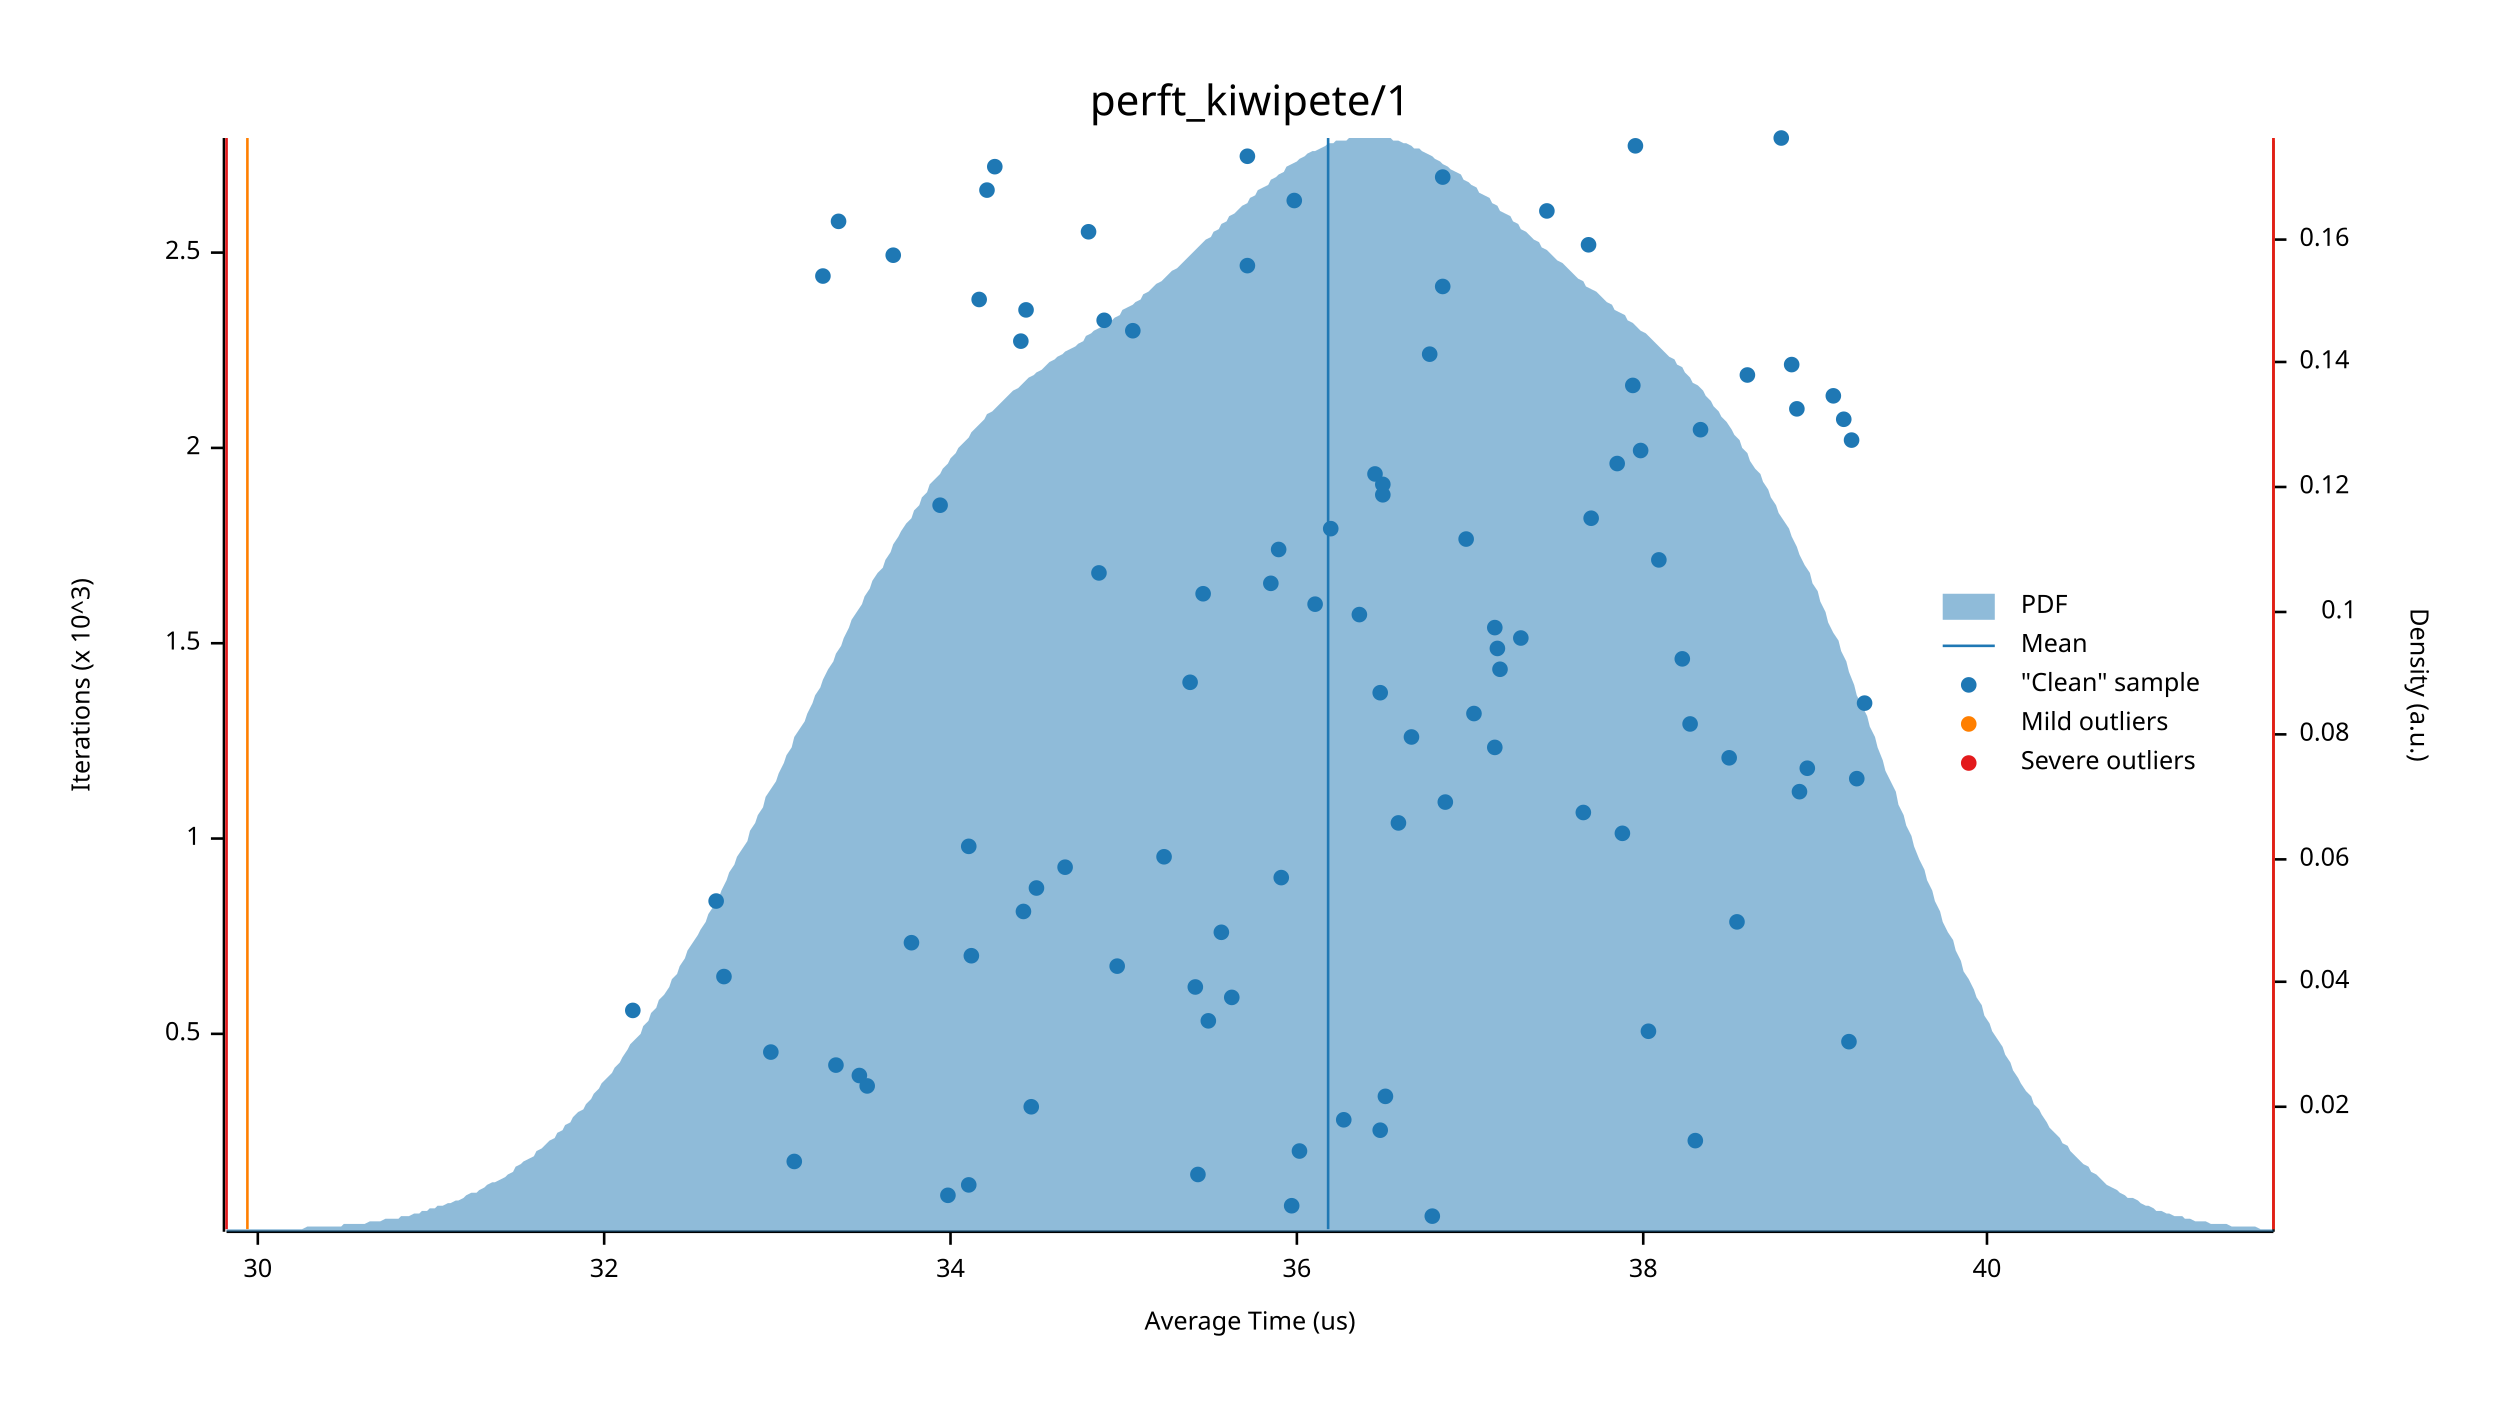
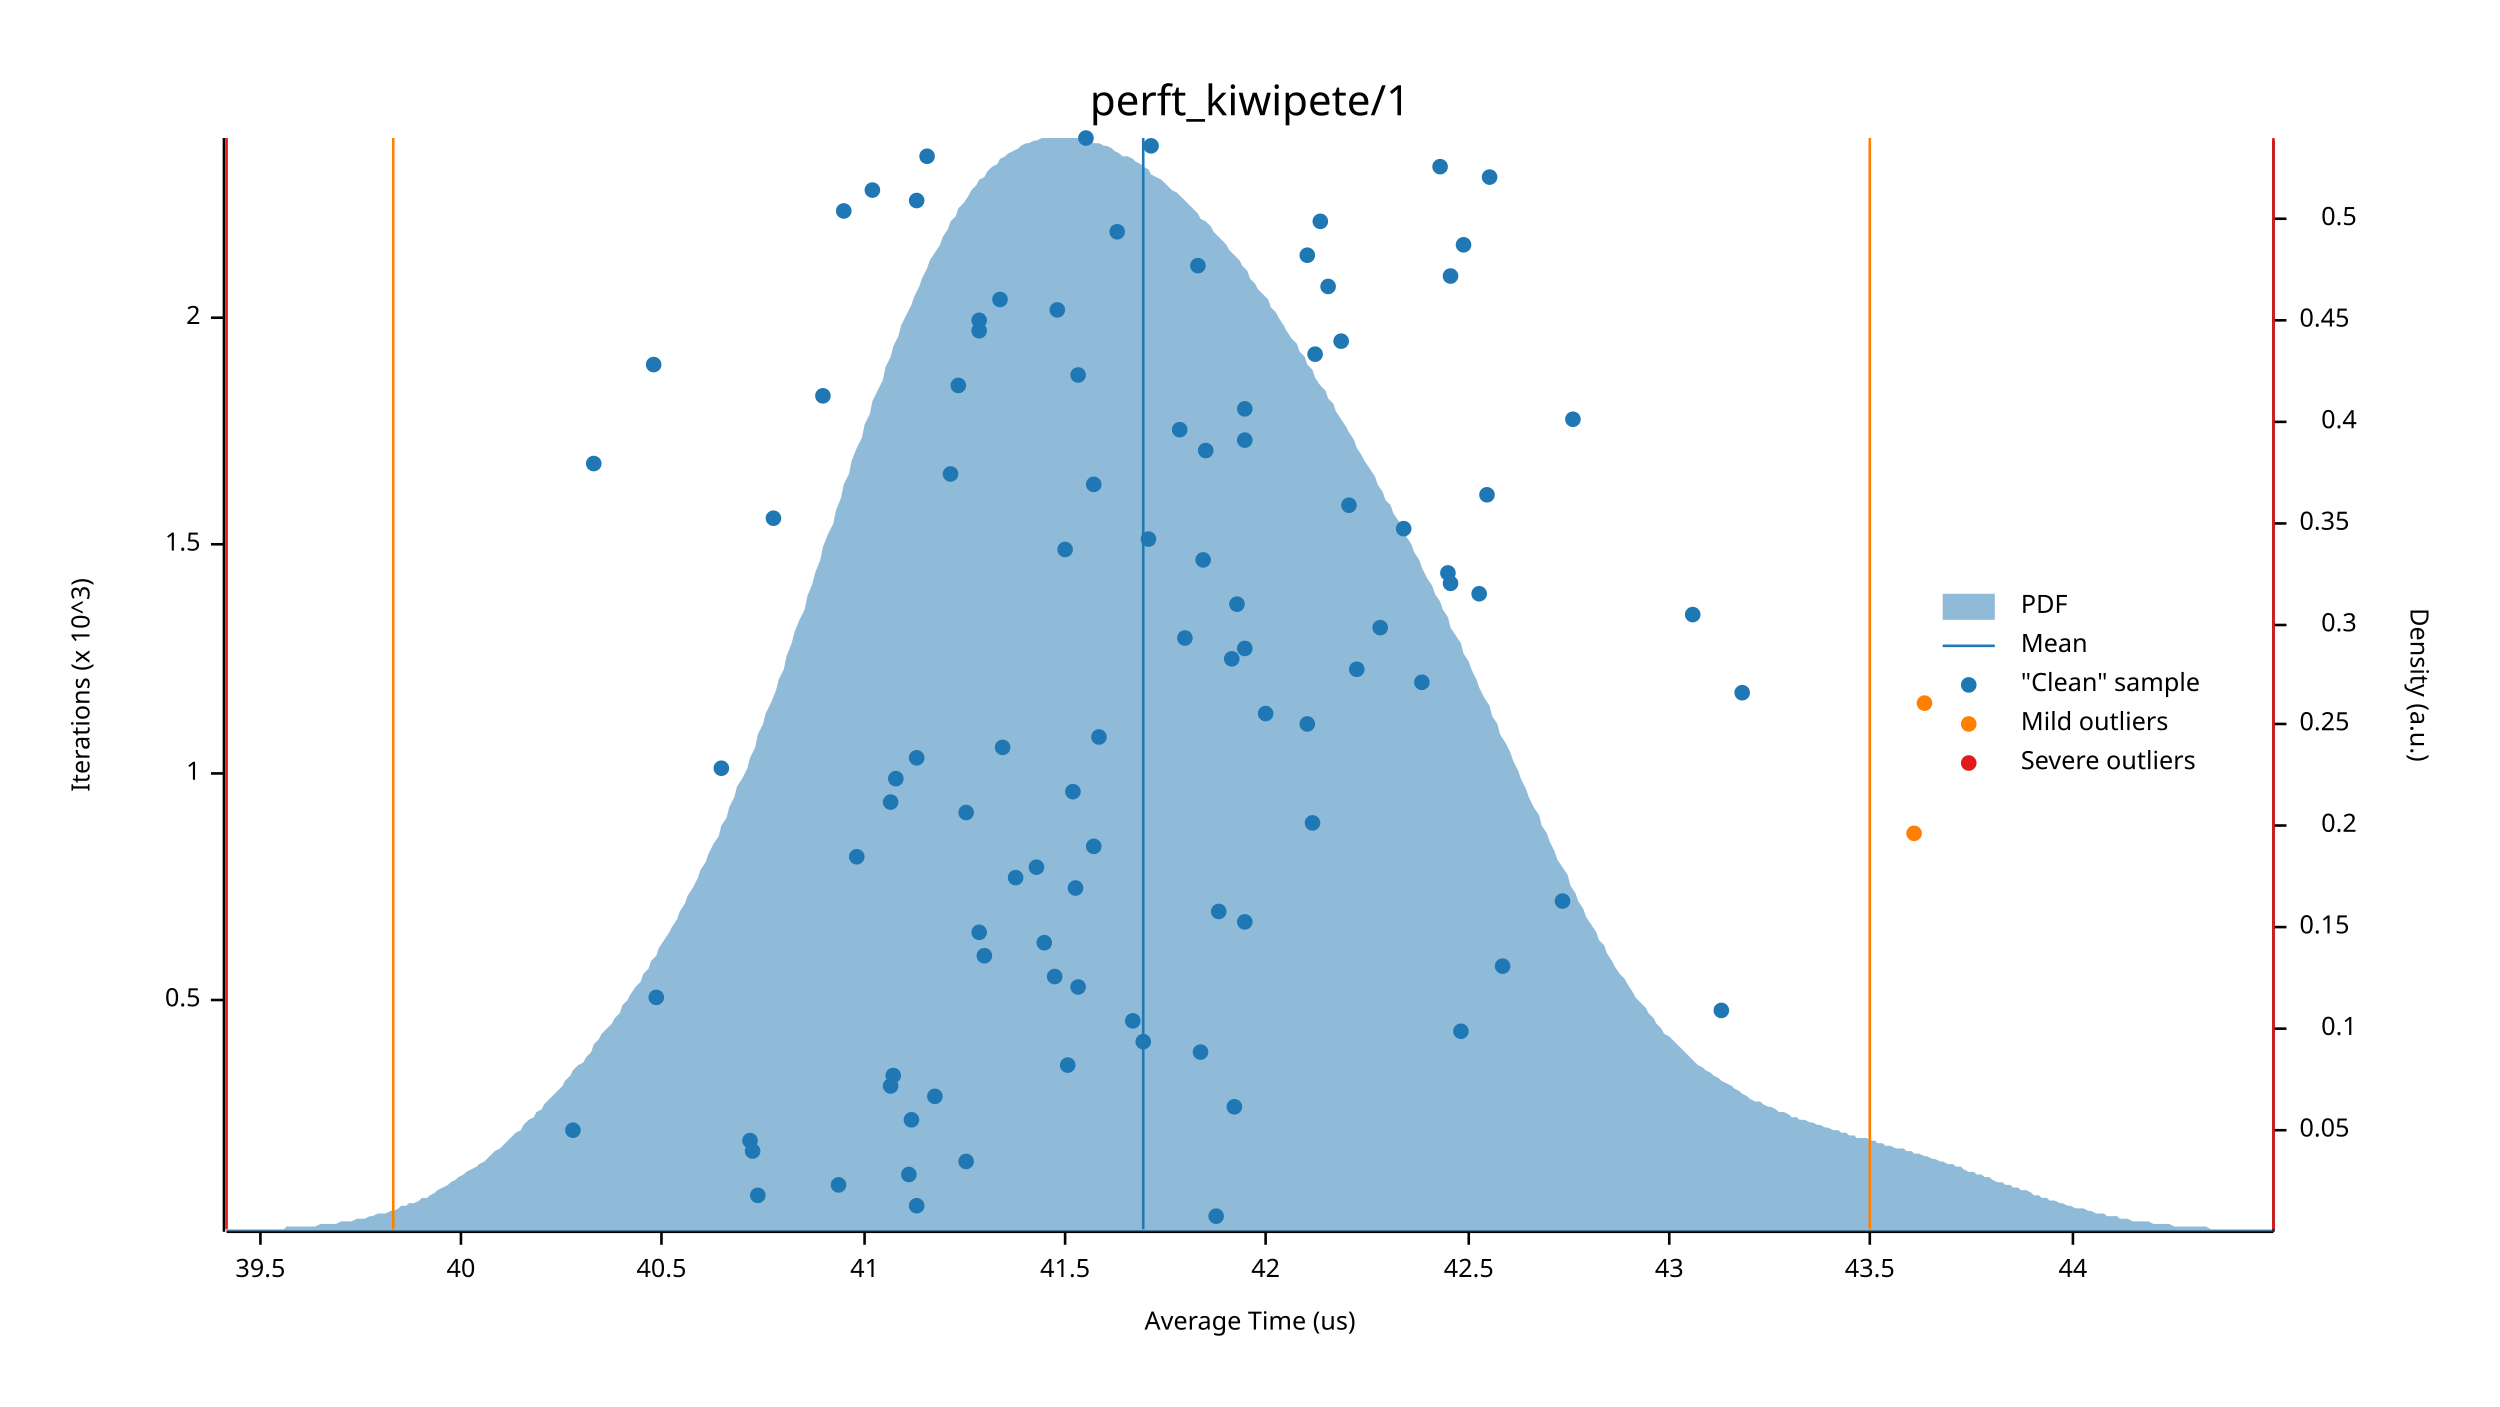
<svg xmlns="http://www.w3.org/2000/svg" width="960" height="540" viewBox="0 0 960 540">
  <text x="480" y="32" dy="0.76em" text-anchor="middle" font-family="sans-serif" font-size="16.129" opacity="1" fill="#000000">
perft_kiwipete/1
</text>
  <text x="27" y="263" dy="0.76em" text-anchor="middle" font-family="sans-serif" font-size="9.677" opacity="1" fill="#000000" transform="rotate(270, 27, 263)">
Iterations (x 10^3)
</text>
  <text x="480" y="513" dy="-0.5ex" text-anchor="middle" font-family="sans-serif" font-size="9.677" opacity="1" fill="#000000">
Average Time (us)
</text>
  <polyline fill="none" opacity="1" stroke="#000000" stroke-width="1" points="86,53 86,473 " />
-   <text x="77" y="397" dy="0.5ex" text-anchor="end" font-family="sans-serif" font-size="9.677" opacity="1" fill="#000000">
+   <text x="77" y="384" dy="0.5ex" text-anchor="end" font-family="sans-serif" font-size="9.677" opacity="1" fill="#000000">
0.5
</text>
-   <polyline fill="none" opacity="1" stroke="#000000" stroke-width="1" points="81,397 86,397 " />
-   <text x="77" y="322" dy="0.5ex" text-anchor="end" font-family="sans-serif" font-size="9.677" opacity="1" fill="#000000">
+   <polyline fill="none" opacity="1" stroke="#000000" stroke-width="1" points="81,384 86,384 " />
+   <text x="77" y="297" dy="0.5ex" text-anchor="end" font-family="sans-serif" font-size="9.677" opacity="1" fill="#000000">
1
</text>
-   <polyline fill="none" opacity="1" stroke="#000000" stroke-width="1" points="81,322 86,322 " />
-   <text x="77" y="247" dy="0.5ex" text-anchor="end" font-family="sans-serif" font-size="9.677" opacity="1" fill="#000000">
+   <polyline fill="none" opacity="1" stroke="#000000" stroke-width="1" points="81,297 86,297 " />
+   <text x="77" y="209" dy="0.5ex" text-anchor="end" font-family="sans-serif" font-size="9.677" opacity="1" fill="#000000">
1.5
</text>
-   <polyline fill="none" opacity="1" stroke="#000000" stroke-width="1" points="81,247 86,247 " />
-   <text x="77" y="172" dy="0.5ex" text-anchor="end" font-family="sans-serif" font-size="9.677" opacity="1" fill="#000000">
+   <polyline fill="none" opacity="1" stroke="#000000" stroke-width="1" points="81,209 86,209 " />
+   <text x="77" y="122" dy="0.5ex" text-anchor="end" font-family="sans-serif" font-size="9.677" opacity="1" fill="#000000">
2
</text>
-   <polyline fill="none" opacity="1" stroke="#000000" stroke-width="1" points="81,172 86,172 " />
-   <text x="77" y="97" dy="0.5ex" text-anchor="end" font-family="sans-serif" font-size="9.677" opacity="1" fill="#000000">
- 2.5
- </text>
-   <polyline fill="none" opacity="1" stroke="#000000" stroke-width="1" points="81,97 86,97 " />
+   <polyline fill="none" opacity="1" stroke="#000000" stroke-width="1" points="81,122 86,122 " />
  <polyline fill="none" opacity="1" stroke="#000000" stroke-width="1" points="87,473 873,473 " />
-   <text x="99" y="483" dy="0.76em" text-anchor="middle" font-family="sans-serif" font-size="9.677" opacity="1" fill="#000000">
- 30
- </text>
-   <polyline fill="none" opacity="1" stroke="#000000" stroke-width="1" points="99,473 99,478 " />
-   <text x="232" y="483" dy="0.76em" text-anchor="middle" font-family="sans-serif" font-size="9.677" opacity="1" fill="#000000">
- 32
- </text>
-   <polyline fill="none" opacity="1" stroke="#000000" stroke-width="1" points="232,473 232,478 " />
-   <text x="365" y="483" dy="0.76em" text-anchor="middle" font-family="sans-serif" font-size="9.677" opacity="1" fill="#000000">
- 34
- </text>
-   <polyline fill="none" opacity="1" stroke="#000000" stroke-width="1" points="365,473 365,478 " />
-   <text x="498" y="483" dy="0.76em" text-anchor="middle" font-family="sans-serif" font-size="9.677" opacity="1" fill="#000000">
- 36
- </text>
-   <polyline fill="none" opacity="1" stroke="#000000" stroke-width="1" points="498,473 498,478 " />
-   <text x="631" y="483" dy="0.76em" text-anchor="middle" font-family="sans-serif" font-size="9.677" opacity="1" fill="#000000">
- 38
- </text>
-   <polyline fill="none" opacity="1" stroke="#000000" stroke-width="1" points="631,473 631,478 " />
-   <text x="763" y="483" dy="0.76em" text-anchor="middle" font-family="sans-serif" font-size="9.677" opacity="1" fill="#000000">
+   <text x="100" y="483" dy="0.76em" text-anchor="middle" font-family="sans-serif" font-size="9.677" opacity="1" fill="#000000">
+ 39.5
+ </text>
+   <polyline fill="none" opacity="1" stroke="#000000" stroke-width="1" points="100,473 100,478 " />
+   <text x="177" y="483" dy="0.76em" text-anchor="middle" font-family="sans-serif" font-size="9.677" opacity="1" fill="#000000">
40
</text>
-   <polyline fill="none" opacity="1" stroke="#000000" stroke-width="1" points="763,473 763,478 " />
+   <polyline fill="none" opacity="1" stroke="#000000" stroke-width="1" points="177,473 177,478 " />
+   <text x="254" y="483" dy="0.76em" text-anchor="middle" font-family="sans-serif" font-size="9.677" opacity="1" fill="#000000">
+ 40.5
+ </text>
+   <polyline fill="none" opacity="1" stroke="#000000" stroke-width="1" points="254,473 254,478 " />
+   <text x="332" y="483" dy="0.76em" text-anchor="middle" font-family="sans-serif" font-size="9.677" opacity="1" fill="#000000">
+ 41
+ </text>
+   <polyline fill="none" opacity="1" stroke="#000000" stroke-width="1" points="332,473 332,478 " />
+   <text x="409" y="483" dy="0.76em" text-anchor="middle" font-family="sans-serif" font-size="9.677" opacity="1" fill="#000000">
+ 41.5
+ </text>
+   <polyline fill="none" opacity="1" stroke="#000000" stroke-width="1" points="409,473 409,478 " />
+   <text x="486" y="483" dy="0.76em" text-anchor="middle" font-family="sans-serif" font-size="9.677" opacity="1" fill="#000000">
+ 42
+ </text>
+   <polyline fill="none" opacity="1" stroke="#000000" stroke-width="1" points="486,473 486,478 " />
+   <text x="564" y="483" dy="0.76em" text-anchor="middle" font-family="sans-serif" font-size="9.677" opacity="1" fill="#000000">
+ 42.5
+ </text>
+   <polyline fill="none" opacity="1" stroke="#000000" stroke-width="1" points="564,473 564,478 " />
+   <text x="641" y="483" dy="0.76em" text-anchor="middle" font-family="sans-serif" font-size="9.677" opacity="1" fill="#000000">
+ 43
+ </text>
+   <polyline fill="none" opacity="1" stroke="#000000" stroke-width="1" points="641,473 641,478 " />
+   <text x="718" y="483" dy="0.76em" text-anchor="middle" font-family="sans-serif" font-size="9.677" opacity="1" fill="#000000">
+ 43.5
+ </text>
+   <polyline fill="none" opacity="1" stroke="#000000" stroke-width="1" points="718,473 718,478 " />
+   <text x="796" y="483" dy="0.76em" text-anchor="middle" font-family="sans-serif" font-size="9.677" opacity="1" fill="#000000">
+ 44
+ </text>
+   <polyline fill="none" opacity="1" stroke="#000000" stroke-width="1" points="796,473 796,478 " />
  <text x="933" y="263" dy="0.76em" text-anchor="middle" font-family="sans-serif" font-size="9.677" opacity="1" fill="#000000" transform="rotate(90, 933, 263)">
Density (a.u.)
</text>
  <polyline fill="none" opacity="1" stroke="#000000" stroke-width="1" points="873,54 873,473 " />
-   <text x="883" y="425" dy="0.5ex" text-anchor="start" font-family="sans-serif" font-size="9.677" opacity="1" fill="#000000">
- 0.02
- </text>
-   <polyline fill="none" opacity="1" stroke="#000000" stroke-width="1" points="873,425 878,425 " />
-   <text x="883" y="377" dy="0.5ex" text-anchor="start" font-family="sans-serif" font-size="9.677" opacity="1" fill="#000000">
- 0.04
- </text>
-   <polyline fill="none" opacity="1" stroke="#000000" stroke-width="1" points="873,377 878,377 " />
-   <text x="883" y="330" dy="0.5ex" text-anchor="start" font-family="sans-serif" font-size="9.677" opacity="1" fill="#000000">
- 0.06
- </text>
-   <polyline fill="none" opacity="1" stroke="#000000" stroke-width="1" points="873,330 878,330 " />
-   <text x="883" y="282" dy="0.5ex" text-anchor="start" font-family="sans-serif" font-size="9.677" opacity="1" fill="#000000">
- 0.08
- </text>
-   <polyline fill="none" opacity="1" stroke="#000000" stroke-width="1" points="873,282 878,282 " />
-   <text x="905" y="235" dy="0.5ex" text-anchor="end" font-family="sans-serif" font-size="9.677" opacity="1" fill="#000000">
+   <text x="883" y="434" dy="0.5ex" text-anchor="start" font-family="sans-serif" font-size="9.677" opacity="1" fill="#000000">
+ 0.05
+ </text>
+   <polyline fill="none" opacity="1" stroke="#000000" stroke-width="1" points="873,434 878,434 " />
+   <text x="905" y="395" dy="0.5ex" text-anchor="end" font-family="sans-serif" font-size="9.677" opacity="1" fill="#000000">
0.1
</text>
-   <polyline fill="none" opacity="1" stroke="#000000" stroke-width="1" points="873,235 878,235 " />
-   <text x="883" y="187" dy="0.5ex" text-anchor="start" font-family="sans-serif" font-size="9.677" opacity="1" fill="#000000">
- 0.12
- </text>
-   <polyline fill="none" opacity="1" stroke="#000000" stroke-width="1" points="873,187 878,187 " />
-   <text x="883" y="139" dy="0.5ex" text-anchor="start" font-family="sans-serif" font-size="9.677" opacity="1" fill="#000000">
- 0.14
- </text>
-   <polyline fill="none" opacity="1" stroke="#000000" stroke-width="1" points="873,139 878,139 " />
-   <text x="883" y="92" dy="0.5ex" text-anchor="start" font-family="sans-serif" font-size="9.677" opacity="1" fill="#000000">
- 0.16
- </text>
-   <polyline fill="none" opacity="1" stroke="#000000" stroke-width="1" points="873,92 878,92 " />
-   <polygon opacity="0.5" fill="#1F78B4" points="87,472 88,472 90,472 91,472 93,472 94,472 96,472 98,472 99,472 101,472 102,472 104,472 105,472 107,472 109,472 110,472 112,472 113,472 115,472 116,472 118,471 120,471 121,471 123,471 124,471 126,471 127,471 129,471 131,471 132,470 134,470 135,470 137,470 138,470 140,470 142,469 143,469 145,469 146,469 148,468 150,468 151,468 153,468 154,467 156,467 157,467 159,466 161,466 162,465 164,465 165,464 167,464 168,463 170,463 172,462 173,462 175,461 176,461 178,460 179,459 181,458 183,458 184,457 186,456 187,455 189,454 190,454 192,453 194,452 195,451 197,450 198,448 200,447 201,446 203,445 205,444 206,442 208,441 209,440 211,438 213,437 214,435 216,434 217,432 219,431 220,429 222,427 224,426 225,424 227,422 228,420 230,418 231,416 233,414 235,412 236,410 238,408 239,406 241,403 242,401 244,399 246,397 247,394 249,392 250,389 252,387 253,384 255,382 257,379 258,376 260,374 261,371 263,368 264,365 266,362 268,359 269,357 271,354 272,351 274,348 276,345 277,342 279,338 280,335 282,332 283,329 285,326 287,323 288,319 290,316 291,313 293,310 294,306 296,303 298,300 299,297 301,293 302,290 304,287 305,283 307,280 309,277 310,274 312,270 313,267 315,264 316,261 318,257 320,254 321,251 323,248 324,245 326,241 327,238 329,235 331,232 332,229 334,226 335,223 337,220 339,218 340,215 342,212 343,209 345,206 346,204 348,201 350,199 351,196 353,194 354,191 356,189 357,186 359,184 361,182 362,180 364,178 365,176 367,174 368,172 370,170 372,168 373,166 375,164 376,163 378,161 379,159 381,158 383,156 384,155 386,153 387,152 389,150 391,149 392,148 394,146 395,145 397,144 398,143 400,142 402,140 403,139 405,138 406,137 408,136 409,135 411,134 413,133 414,132 416,131 417,129 419,128 420,127 422,126 424,125 425,124 427,123 428,122 430,121 431,119 433,118 435,117 436,116 438,115 439,113 441,112 442,111 444,109 446,108 447,107 449,105 450,104 452,103 454,101 455,100 457,98 458,97 460,95 461,94 463,92 465,91 466,89 468,88 469,86 471,85 472,83 474,82 476,80 477,79 479,78 480,76 482,75 483,73 485,72 487,71 488,69 490,68 491,67 493,66 494,64 496,63 498,62 499,61 501,60 502,59 504,58 505,58 507,57 509,56 510,55 512,55 513,54 515,54 517,54 518,53 520,53 521,53 523,53 524,53 526,53 528,53 529,53 531,53 532,53 534,53 535,54 537,54 539,55 540,55 542,56 543,57 545,57 546,58 548,59 550,60 551,61 553,62 554,63 556,64 557,65 559,66 561,67 562,69 564,70 565,71 567,72 568,74 570,75 572,76 573,78 575,79 576,81 578,82 580,83 581,85 583,86 584,88 586,89 587,90 589,92 591,93 592,95 594,96 595,97 597,99 598,100 600,101 602,103 603,104 605,106 606,107 608,108 609,110 611,111 613,112 614,113 616,115 617,116 619,117 620,119 622,120 624,121 625,123 627,124 628,125 630,127 632,128 633,129 635,131 636,132 638,134 639,135 641,137 643,138 644,140 646,141 647,143 649,145 650,147 652,148 654,150 655,152 657,154 658,156 660,158 661,160 663,162 665,165 666,167 668,169 669,172 671,174 672,177 674,180 676,182 677,185 679,188 680,191 682,194 683,197 685,200 687,203 688,206 690,210 691,213 693,217 695,220 696,224 698,227 699,231 701,235 702,239 704,243 706,246 707,250 709,254 710,258 712,263 713,267 715,271 717,275 718,279 720,283 721,287 723,292 724,296 726,300 728,304 729,309 731,313 732,317 734,321 735,325 737,330 739,334 740,338 742,342 743,346 745,350 746,354 748,358 750,361 751,365 753,369 754,373 756,376 758,380 759,383 761,386 762,390 764,393 765,396 767,399 769,402 770,405 772,408 773,411 775,414 776,416 778,419 780,421 781,424 783,426 784,428 786,431 787,433 789,435 791,437 792,439 794,440 795,442 797,444 798,445 800,447 802,448 803,450 805,451 806,452 808,454 809,455 811,456 813,457 814,458 816,459 817,460 819,460 821,461 822,462 824,463 825,463 827,464 828,465 830,465 832,466 833,466 835,467 836,467 838,467 839,468 841,468 843,469 844,469 846,469 847,469 849,470 850,470 852,470 854,470 855,470 857,471 858,471 860,471 861,471 863,471 865,471 866,471 868,472 869,472 871,472 873,472 873,473 87,473 " />
-   <polyline fill="none" opacity="1" stroke="#1F78B4" stroke-width="1" points="510,472 510,53 " />
-   <polyline fill="none" opacity="1" stroke="#FF7F00" stroke-width="1" points="95,472 95,53 " />
-   <polyline fill="none" opacity="1" stroke="#FF7F00" stroke-width="1" points="873,472 873,53 " />
+   <polyline fill="none" opacity="1" stroke="#000000" stroke-width="1" points="873,395 878,395 " />
+   <text x="883" y="356" dy="0.5ex" text-anchor="start" font-family="sans-serif" font-size="9.677" opacity="1" fill="#000000">
+ 0.15
+ </text>
+   <polyline fill="none" opacity="1" stroke="#000000" stroke-width="1" points="873,356 878,356 " />
+   <text x="905" y="317" dy="0.5ex" text-anchor="end" font-family="sans-serif" font-size="9.677" opacity="1" fill="#000000">
+ 0.2
+ </text>
+   <polyline fill="none" opacity="1" stroke="#000000" stroke-width="1" points="873,317 878,317 " />
+   <text x="883" y="278" dy="0.5ex" text-anchor="start" font-family="sans-serif" font-size="9.677" opacity="1" fill="#000000">
+ 0.25
+ </text>
+   <polyline fill="none" opacity="1" stroke="#000000" stroke-width="1" points="873,278 878,278 " />
+   <text x="905" y="240" dy="0.5ex" text-anchor="end" font-family="sans-serif" font-size="9.677" opacity="1" fill="#000000">
+ 0.3
+ </text>
+   <polyline fill="none" opacity="1" stroke="#000000" stroke-width="1" points="873,240 878,240 " />
+   <text x="883" y="201" dy="0.5ex" text-anchor="start" font-family="sans-serif" font-size="9.677" opacity="1" fill="#000000">
+ 0.35
+ </text>
+   <polyline fill="none" opacity="1" stroke="#000000" stroke-width="1" points="873,201 878,201 " />
+   <text x="905" y="162" dy="0.5ex" text-anchor="end" font-family="sans-serif" font-size="9.677" opacity="1" fill="#000000">
+ 0.4
+ </text>
+   <polyline fill="none" opacity="1" stroke="#000000" stroke-width="1" points="873,162 878,162 " />
+   <text x="883" y="123" dy="0.5ex" text-anchor="start" font-family="sans-serif" font-size="9.677" opacity="1" fill="#000000">
+ 0.45
+ </text>
+   <polyline fill="none" opacity="1" stroke="#000000" stroke-width="1" points="873,123 878,123 " />
+   <text x="905" y="84" dy="0.5ex" text-anchor="end" font-family="sans-serif" font-size="9.677" opacity="1" fill="#000000">
+ 0.5
+ </text>
+   <polyline fill="none" opacity="1" stroke="#000000" stroke-width="1" points="873,84 878,84 " />
+   <polygon opacity="0.5" fill="#1F78B4" points="87,472 88,472 90,472 91,472 93,472 94,472 96,472 98,472 99,472 101,472 102,472 104,472 105,472 107,472 109,472 110,471 112,471 113,471 115,471 116,471 118,471 120,471 121,471 123,470 124,470 126,470 127,470 129,470 131,469 132,469 134,469 135,469 137,468 138,468 140,468 142,467 143,467 145,466 146,466 148,466 150,465 151,465 153,464 154,463 156,463 157,462 159,462 161,461 162,460 164,460 165,459 167,458 168,457 170,456 172,455 173,454 175,453 176,452 178,451 179,450 181,449 183,448 184,447 186,446 187,445 189,443 190,442 192,441 194,439 195,438 197,436 198,435 200,434 201,432 203,430 205,429 206,427 208,426 209,424 211,422 213,420 214,419 216,417 217,415 219,413 220,411 222,409 224,408 225,406 227,404 228,401 230,399 231,397 233,395 235,393 236,391 238,389 239,386 241,384 242,382 244,379 246,377 247,374 249,372 250,369 252,367 253,364 255,361 257,358 258,356 260,353 261,350 263,347 264,344 266,341 268,337 269,334 271,331 272,328 274,324 276,321 277,317 279,314 280,310 282,306 283,302 285,299 287,295 288,291 290,287 291,282 293,278 294,274 296,270 298,265 299,261 301,257 302,252 304,247 305,243 307,238 309,234 310,229 312,224 313,220 315,215 316,210 318,205 320,201 321,196 323,191 324,186 326,182 327,177 329,172 331,168 332,163 334,159 335,154 337,150 339,146 340,141 342,137 343,133 345,129 346,125 348,121 350,117 351,114 353,110 354,107 356,103 357,100 359,97 361,94 362,91 364,88 365,85 367,83 368,80 370,78 372,75 373,73 375,71 376,69 378,68 379,66 381,64 383,63 384,61 386,60 387,59 389,58 391,57 392,56 394,55 395,55 397,54 398,54 400,53 402,53 403,53 405,53 406,53 408,53 409,53 411,53 413,53 414,53 416,53 417,54 419,54 420,55 422,55 424,56 425,56 427,57 428,58 430,59 431,60 433,60 435,61 436,62 438,63 439,64 441,65 442,67 444,68 446,69 447,70 449,72 450,73 452,74 454,76 455,77 457,79 458,80 460,82 461,84 463,85 465,87 466,89 468,91 469,92 471,94 472,96 474,98 476,100 477,102 479,104 480,107 482,109 483,111 485,113 487,115 488,118 490,120 491,122 493,125 494,127 496,130 498,132 499,135 501,137 502,140 504,142 505,145 507,148 509,150 510,153 512,155 513,158 515,161 517,164 518,166 520,169 521,172 523,175 524,177 526,180 528,183 529,186 531,189 532,192 534,194 535,197 537,200 539,203 540,206 542,209 543,212 545,215 546,218 548,222 550,225 551,228 553,231 554,234 556,237 557,241 559,244 561,247 562,251 564,254 565,257 567,261 568,264 570,268 572,271 573,275 575,278 576,282 578,285 580,289 581,292 583,296 584,299 586,303 587,306 589,310 591,313 592,317 594,320 595,323 597,327 598,330 600,333 602,336 603,340 605,343 606,346 608,349 609,352 611,355 613,358 614,361 616,363 617,366 619,369 620,371 622,374 624,376 625,378 627,381 628,383 630,385 632,387 633,389 635,391 636,393 638,395 639,397 641,398 643,400 644,401 646,403 647,404 649,406 650,407 652,409 654,410 655,411 657,412 658,413 660,414 661,415 663,416 665,417 666,418 668,419 669,420 671,421 672,422 674,423 676,423 677,424 679,425 680,425 682,426 683,427 685,427 687,428 688,429 690,429 691,430 693,430 695,431 696,431 698,432 699,432 701,433 702,433 704,434 706,434 707,435 709,435 710,436 712,436 713,437 715,437 717,437 718,438 720,438 721,439 723,439 724,440 726,440 728,441 729,441 731,441 732,442 734,442 735,443 737,443 739,444 740,444 742,445 743,445 745,446 746,446 748,447 750,447 751,448 753,448 754,449 756,450 758,450 759,451 761,451 762,452 764,452 765,453 767,454 769,454 770,455 772,455 773,456 775,456 776,457 778,457 780,458 781,459 783,459 784,460 786,460 787,461 789,461 791,462 792,462 794,463 795,463 797,464 798,464 800,464 802,465 803,465 805,466 806,466 808,466 809,467 811,467 813,467 814,468 816,468 817,468 819,469 821,469 822,469 824,469 825,469 827,470 828,470 830,470 832,470 833,470 835,471 836,471 838,471 839,471 841,471 843,471 844,471 846,471 847,471 849,472 850,472 852,472 854,472 855,472 857,472 858,472 860,472 861,472 863,472 865,472 866,472 868,472 869,472 871,472 873,472 873,473 87,473 " />
+   <polyline fill="none" opacity="1" stroke="#1F78B4" stroke-width="1" points="439,472 439,53 " />
+   <polyline fill="none" opacity="1" stroke="#FF7F00" stroke-width="1" points="151,472 151,53 " />
+   <polyline fill="none" opacity="1" stroke="#FF7F00" stroke-width="1" points="718,472 718,53 " />
  <polyline fill="none" opacity="1" stroke="#E31A1C" stroke-width="1" points="87,472 87,53 " />
  <polyline fill="none" opacity="1" stroke="#E31A1C" stroke-width="1" points="873,472 873,53 " />
-   <circle cx="550" cy="467" r="3" opacity="1" fill="#1F78B4" stroke="none" />
-   <circle cx="496" cy="463" r="3" opacity="1" fill="#1F78B4" stroke="none" />
-   <circle cx="364" cy="459" r="3" opacity="1" fill="#1F78B4" stroke="none" />
-   <circle cx="372" cy="455" r="3" opacity="1" fill="#1F78B4" stroke="none" />
-   <circle cx="460" cy="451" r="3" opacity="1" fill="#1F78B4" stroke="none" />
-   <circle cx="305" cy="446" r="3" opacity="1" fill="#1F78B4" stroke="none" />
-   <circle cx="499" cy="442" r="3" opacity="1" fill="#1F78B4" stroke="none" />
-   <circle cx="651" cy="438" r="3" opacity="1" fill="#1F78B4" stroke="none" />
-   <circle cx="530" cy="434" r="3" opacity="1" fill="#1F78B4" stroke="none" />
-   <circle cx="516" cy="430" r="3" opacity="1" fill="#1F78B4" stroke="none" />
-   <circle cx="396" cy="425" r="3" opacity="1" fill="#1F78B4" stroke="none" />
-   <circle cx="532" cy="421" r="3" opacity="1" fill="#1F78B4" stroke="none" />
-   <circle cx="333" cy="417" r="3" opacity="1" fill="#1F78B4" stroke="none" />
-   <circle cx="330" cy="413" r="3" opacity="1" fill="#1F78B4" stroke="none" />
-   <circle cx="321" cy="409" r="3" opacity="1" fill="#1F78B4" stroke="none" />
-   <circle cx="296" cy="404" r="3" opacity="1" fill="#1F78B4" stroke="none" />
-   <circle cx="710" cy="400" r="3" opacity="1" fill="#1F78B4" stroke="none" />
-   <circle cx="633" cy="396" r="3" opacity="1" fill="#1F78B4" stroke="none" />
-   <circle cx="464" cy="392" r="3" opacity="1" fill="#1F78B4" stroke="none" />
-   <circle cx="243" cy="388" r="3" opacity="1" fill="#1F78B4" stroke="none" />
-   <circle cx="473" cy="383" r="3" opacity="1" fill="#1F78B4" stroke="none" />
-   <circle cx="459" cy="379" r="3" opacity="1" fill="#1F78B4" stroke="none" />
-   <circle cx="278" cy="375" r="3" opacity="1" fill="#1F78B4" stroke="none" />
-   <circle cx="429" cy="371" r="3" opacity="1" fill="#1F78B4" stroke="none" />
-   <circle cx="373" cy="367" r="3" opacity="1" fill="#1F78B4" stroke="none" />
-   <circle cx="350" cy="362" r="3" opacity="1" fill="#1F78B4" stroke="none" />
-   <circle cx="469" cy="358" r="3" opacity="1" fill="#1F78B4" stroke="none" />
-   <circle cx="667" cy="354" r="3" opacity="1" fill="#1F78B4" stroke="none" />
-   <circle cx="393" cy="350" r="3" opacity="1" fill="#1F78B4" stroke="none" />
-   <circle cx="275" cy="346" r="3" opacity="1" fill="#1F78B4" stroke="none" />
-   <circle cx="398" cy="341" r="3" opacity="1" fill="#1F78B4" stroke="none" />
-   <circle cx="492" cy="337" r="3" opacity="1" fill="#1F78B4" stroke="none" />
-   <circle cx="409" cy="333" r="3" opacity="1" fill="#1F78B4" stroke="none" />
-   <circle cx="447" cy="329" r="3" opacity="1" fill="#1F78B4" stroke="none" />
-   <circle cx="372" cy="325" r="3" opacity="1" fill="#1F78B4" stroke="none" />
-   <circle cx="623" cy="320" r="3" opacity="1" fill="#1F78B4" stroke="none" />
-   <circle cx="537" cy="316" r="3" opacity="1" fill="#1F78B4" stroke="none" />
-   <circle cx="608" cy="312" r="3" opacity="1" fill="#1F78B4" stroke="none" />
-   <circle cx="555" cy="308" r="3" opacity="1" fill="#1F78B4" stroke="none" />
-   <circle cx="691" cy="304" r="3" opacity="1" fill="#1F78B4" stroke="none" />
-   <circle cx="713" cy="299" r="3" opacity="1" fill="#1F78B4" stroke="none" />
-   <circle cx="694" cy="295" r="3" opacity="1" fill="#1F78B4" stroke="none" />
-   <circle cx="664" cy="291" r="3" opacity="1" fill="#1F78B4" stroke="none" />
-   <circle cx="574" cy="287" r="3" opacity="1" fill="#1F78B4" stroke="none" />
-   <circle cx="542" cy="283" r="3" opacity="1" fill="#1F78B4" stroke="none" />
-   <circle cx="649" cy="278" r="3" opacity="1" fill="#1F78B4" stroke="none" />
-   <circle cx="566" cy="274" r="3" opacity="1" fill="#1F78B4" stroke="none" />
-   <circle cx="716" cy="270" r="3" opacity="1" fill="#1F78B4" stroke="none" />
-   <circle cx="530" cy="266" r="3" opacity="1" fill="#1F78B4" stroke="none" />
-   <circle cx="457" cy="262" r="3" opacity="1" fill="#1F78B4" stroke="none" />
-   <circle cx="576" cy="257" r="3" opacity="1" fill="#1F78B4" stroke="none" />
-   <circle cx="646" cy="253" r="3" opacity="1" fill="#1F78B4" stroke="none" />
-   <circle cx="575" cy="249" r="3" opacity="1" fill="#1F78B4" stroke="none" />
-   <circle cx="584" cy="245" r="3" opacity="1" fill="#1F78B4" stroke="none" />
-   <circle cx="574" cy="241" r="3" opacity="1" fill="#1F78B4" stroke="none" />
-   <circle cx="522" cy="236" r="3" opacity="1" fill="#1F78B4" stroke="none" />
-   <circle cx="505" cy="232" r="3" opacity="1" fill="#1F78B4" stroke="none" />
-   <circle cx="462" cy="228" r="3" opacity="1" fill="#1F78B4" stroke="none" />
-   <circle cx="488" cy="224" r="3" opacity="1" fill="#1F78B4" stroke="none" />
-   <circle cx="422" cy="220" r="3" opacity="1" fill="#1F78B4" stroke="none" />
-   <circle cx="637" cy="215" r="3" opacity="1" fill="#1F78B4" stroke="none" />
-   <circle cx="491" cy="211" r="3" opacity="1" fill="#1F78B4" stroke="none" />
-   <circle cx="563" cy="207" r="3" opacity="1" fill="#1F78B4" stroke="none" />
-   <circle cx="511" cy="203" r="3" opacity="1" fill="#1F78B4" stroke="none" />
-   <circle cx="611" cy="199" r="3" opacity="1" fill="#1F78B4" stroke="none" />
-   <circle cx="361" cy="194" r="3" opacity="1" fill="#1F78B4" stroke="none" />
-   <circle cx="531" cy="190" r="3" opacity="1" fill="#1F78B4" stroke="none" />
-   <circle cx="531" cy="186" r="3" opacity="1" fill="#1F78B4" stroke="none" />
-   <circle cx="528" cy="182" r="3" opacity="1" fill="#1F78B4" stroke="none" />
-   <circle cx="621" cy="178" r="3" opacity="1" fill="#1F78B4" stroke="none" />
-   <circle cx="630" cy="173" r="3" opacity="1" fill="#1F78B4" stroke="none" />
-   <circle cx="711" cy="169" r="3" opacity="1" fill="#1F78B4" stroke="none" />
-   <circle cx="653" cy="165" r="3" opacity="1" fill="#1F78B4" stroke="none" />
-   <circle cx="708" cy="161" r="3" opacity="1" fill="#1F78B4" stroke="none" />
-   <circle cx="690" cy="157" r="3" opacity="1" fill="#1F78B4" stroke="none" />
-   <circle cx="704" cy="152" r="3" opacity="1" fill="#1F78B4" stroke="none" />
-   <circle cx="627" cy="148" r="3" opacity="1" fill="#1F78B4" stroke="none" />
-   <circle cx="671" cy="144" r="3" opacity="1" fill="#1F78B4" stroke="none" />
-   <circle cx="688" cy="140" r="3" opacity="1" fill="#1F78B4" stroke="none" />
-   <circle cx="549" cy="136" r="3" opacity="1" fill="#1F78B4" stroke="none" />
-   <circle cx="392" cy="131" r="3" opacity="1" fill="#1F78B4" stroke="none" />
-   <circle cx="435" cy="127" r="3" opacity="1" fill="#1F78B4" stroke="none" />
-   <circle cx="424" cy="123" r="3" opacity="1" fill="#1F78B4" stroke="none" />
-   <circle cx="394" cy="119" r="3" opacity="1" fill="#1F78B4" stroke="none" />
-   <circle cx="376" cy="115" r="3" opacity="1" fill="#1F78B4" stroke="none" />
-   <circle cx="554" cy="110" r="3" opacity="1" fill="#1F78B4" stroke="none" />
-   <circle cx="316" cy="106" r="3" opacity="1" fill="#1F78B4" stroke="none" />
-   <circle cx="479" cy="102" r="3" opacity="1" fill="#1F78B4" stroke="none" />
-   <circle cx="343" cy="98" r="3" opacity="1" fill="#1F78B4" stroke="none" />
-   <circle cx="610" cy="94" r="3" opacity="1" fill="#1F78B4" stroke="none" />
-   <circle cx="418" cy="89" r="3" opacity="1" fill="#1F78B4" stroke="none" />
-   <circle cx="322" cy="85" r="3" opacity="1" fill="#1F78B4" stroke="none" />
-   <circle cx="594" cy="81" r="3" opacity="1" fill="#1F78B4" stroke="none" />
-   <circle cx="497" cy="77" r="3" opacity="1" fill="#1F78B4" stroke="none" />
-   <circle cx="379" cy="73" r="3" opacity="1" fill="#1F78B4" stroke="none" />
-   <circle cx="554" cy="68" r="3" opacity="1" fill="#1F78B4" stroke="none" />
-   <circle cx="382" cy="64" r="3" opacity="1" fill="#1F78B4" stroke="none" />
-   <circle cx="479" cy="60" r="3" opacity="1" fill="#1F78B4" stroke="none" />
-   <circle cx="628" cy="56" r="3" opacity="1" fill="#1F78B4" stroke="none" />
-   <circle cx="684" cy="53" r="3" opacity="1" fill="#1F78B4" stroke="none" />
+   <circle cx="467" cy="467" r="3" opacity="1" fill="#1F78B4" stroke="none" />
+   <circle cx="352" cy="463" r="3" opacity="1" fill="#1F78B4" stroke="none" />
+   <circle cx="291" cy="459" r="3" opacity="1" fill="#1F78B4" stroke="none" />
+   <circle cx="322" cy="455" r="3" opacity="1" fill="#1F78B4" stroke="none" />
+   <circle cx="349" cy="451" r="3" opacity="1" fill="#1F78B4" stroke="none" />
+   <circle cx="371" cy="446" r="3" opacity="1" fill="#1F78B4" stroke="none" />
+   <circle cx="289" cy="442" r="3" opacity="1" fill="#1F78B4" stroke="none" />
+   <circle cx="288" cy="438" r="3" opacity="1" fill="#1F78B4" stroke="none" />
+   <circle cx="220" cy="434" r="3" opacity="1" fill="#1F78B4" stroke="none" />
+   <circle cx="350" cy="430" r="3" opacity="1" fill="#1F78B4" stroke="none" />
+   <circle cx="474" cy="425" r="3" opacity="1" fill="#1F78B4" stroke="none" />
+   <circle cx="359" cy="421" r="3" opacity="1" fill="#1F78B4" stroke="none" />
+   <circle cx="342" cy="417" r="3" opacity="1" fill="#1F78B4" stroke="none" />
+   <circle cx="343" cy="413" r="3" opacity="1" fill="#1F78B4" stroke="none" />
+   <circle cx="410" cy="409" r="3" opacity="1" fill="#1F78B4" stroke="none" />
+   <circle cx="461" cy="404" r="3" opacity="1" fill="#1F78B4" stroke="none" />
+   <circle cx="439" cy="400" r="3" opacity="1" fill="#1F78B4" stroke="none" />
+   <circle cx="561" cy="396" r="3" opacity="1" fill="#1F78B4" stroke="none" />
+   <circle cx="435" cy="392" r="3" opacity="1" fill="#1F78B4" stroke="none" />
+   <circle cx="661" cy="388" r="3" opacity="1" fill="#1F78B4" stroke="none" />
+   <circle cx="252" cy="383" r="3" opacity="1" fill="#1F78B4" stroke="none" />
+   <circle cx="414" cy="379" r="3" opacity="1" fill="#1F78B4" stroke="none" />
+   <circle cx="405" cy="375" r="3" opacity="1" fill="#1F78B4" stroke="none" />
+   <circle cx="577" cy="371" r="3" opacity="1" fill="#1F78B4" stroke="none" />
+   <circle cx="378" cy="367" r="3" opacity="1" fill="#1F78B4" stroke="none" />
+   <circle cx="401" cy="362" r="3" opacity="1" fill="#1F78B4" stroke="none" />
+   <circle cx="376" cy="358" r="3" opacity="1" fill="#1F78B4" stroke="none" />
+   <circle cx="478" cy="354" r="3" opacity="1" fill="#1F78B4" stroke="none" />
+   <circle cx="468" cy="350" r="3" opacity="1" fill="#1F78B4" stroke="none" />
+   <circle cx="600" cy="346" r="3" opacity="1" fill="#1F78B4" stroke="none" />
+   <circle cx="413" cy="341" r="3" opacity="1" fill="#1F78B4" stroke="none" />
+   <circle cx="390" cy="337" r="3" opacity="1" fill="#1F78B4" stroke="none" />
+   <circle cx="398" cy="333" r="3" opacity="1" fill="#1F78B4" stroke="none" />
+   <circle cx="329" cy="329" r="3" opacity="1" fill="#1F78B4" stroke="none" />
+   <circle cx="420" cy="325" r="3" opacity="1" fill="#1F78B4" stroke="none" />
+   <circle cx="504" cy="316" r="3" opacity="1" fill="#1F78B4" stroke="none" />
+   <circle cx="371" cy="312" r="3" opacity="1" fill="#1F78B4" stroke="none" />
+   <circle cx="342" cy="308" r="3" opacity="1" fill="#1F78B4" stroke="none" />
+   <circle cx="412" cy="304" r="3" opacity="1" fill="#1F78B4" stroke="none" />
+   <circle cx="344" cy="299" r="3" opacity="1" fill="#1F78B4" stroke="none" />
+   <circle cx="277" cy="295" r="3" opacity="1" fill="#1F78B4" stroke="none" />
+   <circle cx="352" cy="291" r="3" opacity="1" fill="#1F78B4" stroke="none" />
+   <circle cx="385" cy="287" r="3" opacity="1" fill="#1F78B4" stroke="none" />
+   <circle cx="422" cy="283" r="3" opacity="1" fill="#1F78B4" stroke="none" />
+   <circle cx="502" cy="278" r="3" opacity="1" fill="#1F78B4" stroke="none" />
+   <circle cx="486" cy="274" r="3" opacity="1" fill="#1F78B4" stroke="none" />
+   <circle cx="669" cy="266" r="3" opacity="1" fill="#1F78B4" stroke="none" />
+   <circle cx="546" cy="262" r="3" opacity="1" fill="#1F78B4" stroke="none" />
+   <circle cx="521" cy="257" r="3" opacity="1" fill="#1F78B4" stroke="none" />
+   <circle cx="473" cy="253" r="3" opacity="1" fill="#1F78B4" stroke="none" />
+   <circle cx="478" cy="249" r="3" opacity="1" fill="#1F78B4" stroke="none" />
+   <circle cx="455" cy="245" r="3" opacity="1" fill="#1F78B4" stroke="none" />
+   <circle cx="530" cy="241" r="3" opacity="1" fill="#1F78B4" stroke="none" />
+   <circle cx="650" cy="236" r="3" opacity="1" fill="#1F78B4" stroke="none" />
+   <circle cx="475" cy="232" r="3" opacity="1" fill="#1F78B4" stroke="none" />
+   <circle cx="568" cy="228" r="3" opacity="1" fill="#1F78B4" stroke="none" />
+   <circle cx="557" cy="224" r="3" opacity="1" fill="#1F78B4" stroke="none" />
+   <circle cx="556" cy="220" r="3" opacity="1" fill="#1F78B4" stroke="none" />
+   <circle cx="462" cy="215" r="3" opacity="1" fill="#1F78B4" stroke="none" />
+   <circle cx="409" cy="211" r="3" opacity="1" fill="#1F78B4" stroke="none" />
+   <circle cx="441" cy="207" r="3" opacity="1" fill="#1F78B4" stroke="none" />
+   <circle cx="539" cy="203" r="3" opacity="1" fill="#1F78B4" stroke="none" />
+   <circle cx="297" cy="199" r="3" opacity="1" fill="#1F78B4" stroke="none" />
+   <circle cx="518" cy="194" r="3" opacity="1" fill="#1F78B4" stroke="none" />
+   <circle cx="571" cy="190" r="3" opacity="1" fill="#1F78B4" stroke="none" />
+   <circle cx="420" cy="186" r="3" opacity="1" fill="#1F78B4" stroke="none" />
+   <circle cx="365" cy="182" r="3" opacity="1" fill="#1F78B4" stroke="none" />
+   <circle cx="228" cy="178" r="3" opacity="1" fill="#1F78B4" stroke="none" />
+   <circle cx="463" cy="173" r="3" opacity="1" fill="#1F78B4" stroke="none" />
+   <circle cx="478" cy="169" r="3" opacity="1" fill="#1F78B4" stroke="none" />
+   <circle cx="453" cy="165" r="3" opacity="1" fill="#1F78B4" stroke="none" />
+   <circle cx="604" cy="161" r="3" opacity="1" fill="#1F78B4" stroke="none" />
+   <circle cx="478" cy="157" r="3" opacity="1" fill="#1F78B4" stroke="none" />
+   <circle cx="316" cy="152" r="3" opacity="1" fill="#1F78B4" stroke="none" />
+   <circle cx="368" cy="148" r="3" opacity="1" fill="#1F78B4" stroke="none" />
+   <circle cx="414" cy="144" r="3" opacity="1" fill="#1F78B4" stroke="none" />
+   <circle cx="251" cy="140" r="3" opacity="1" fill="#1F78B4" stroke="none" />
+   <circle cx="505" cy="136" r="3" opacity="1" fill="#1F78B4" stroke="none" />
+   <circle cx="515" cy="131" r="3" opacity="1" fill="#1F78B4" stroke="none" />
+   <circle cx="376" cy="127" r="3" opacity="1" fill="#1F78B4" stroke="none" />
+   <circle cx="376" cy="123" r="3" opacity="1" fill="#1F78B4" stroke="none" />
+   <circle cx="406" cy="119" r="3" opacity="1" fill="#1F78B4" stroke="none" />
+   <circle cx="384" cy="115" r="3" opacity="1" fill="#1F78B4" stroke="none" />
+   <circle cx="510" cy="110" r="3" opacity="1" fill="#1F78B4" stroke="none" />
+   <circle cx="557" cy="106" r="3" opacity="1" fill="#1F78B4" stroke="none" />
+   <circle cx="460" cy="102" r="3" opacity="1" fill="#1F78B4" stroke="none" />
+   <circle cx="502" cy="98" r="3" opacity="1" fill="#1F78B4" stroke="none" />
+   <circle cx="562" cy="94" r="3" opacity="1" fill="#1F78B4" stroke="none" />
+   <circle cx="429" cy="89" r="3" opacity="1" fill="#1F78B4" stroke="none" />
+   <circle cx="507" cy="85" r="3" opacity="1" fill="#1F78B4" stroke="none" />
+   <circle cx="324" cy="81" r="3" opacity="1" fill="#1F78B4" stroke="none" />
+   <circle cx="352" cy="77" r="3" opacity="1" fill="#1F78B4" stroke="none" />
+   <circle cx="335" cy="73" r="3" opacity="1" fill="#1F78B4" stroke="none" />
+   <circle cx="572" cy="68" r="3" opacity="1" fill="#1F78B4" stroke="none" />
+   <circle cx="553" cy="64" r="3" opacity="1" fill="#1F78B4" stroke="none" />
+   <circle cx="356" cy="60" r="3" opacity="1" fill="#1F78B4" stroke="none" />
+   <circle cx="442" cy="56" r="3" opacity="1" fill="#1F78B4" stroke="none" />
+   <circle cx="417" cy="53" r="3" opacity="1" fill="#1F78B4" stroke="none" />
+   <circle cx="735" cy="320" r="3" opacity="1" fill="#FF7F00" stroke="none" />
+   <circle cx="739" cy="270" r="3" opacity="1" fill="#FF7F00" stroke="none" />
  <text x="776" y="228" dy="0.76em" text-anchor="start" font-family="sans-serif" font-size="9.677" opacity="1" fill="#000000">
PDF
</text>
  <text x="776" y="243" dy="0.76em" text-anchor="start" font-family="sans-serif" font-size="9.677" opacity="1" fill="#000000">
Mean
</text>
  <text x="776" y="258" dy="0.76em" text-anchor="start" font-family="sans-serif" font-size="9.677" opacity="1" fill="#000000">
"Clean" sample
</text>
  <text x="776" y="273" dy="0.76em" text-anchor="start" font-family="sans-serif" font-size="9.677" opacity="1" fill="#000000">
Mild outliers
</text>
  <text x="776" y="288" dy="0.76em" text-anchor="start" font-family="sans-serif" font-size="9.677" opacity="1" fill="#000000">
Severe outliers
</text>
  <rect x="746" y="228" width="20" height="10" opacity="0.5" fill="#1F78B4" stroke="none" />
  <polyline fill="none" opacity="1" stroke="#1F78B4" stroke-width="1" points="746,248 766,248 " />
  <circle cx="756" cy="263" r="3" opacity="1" fill="#1F78B4" stroke="none" />
  <circle cx="756" cy="278" r="3" opacity="1" fill="#FF7F00" stroke="none" />
  <circle cx="756" cy="293" r="3" opacity="1" fill="#E31A1C" stroke="none" />
</svg>
